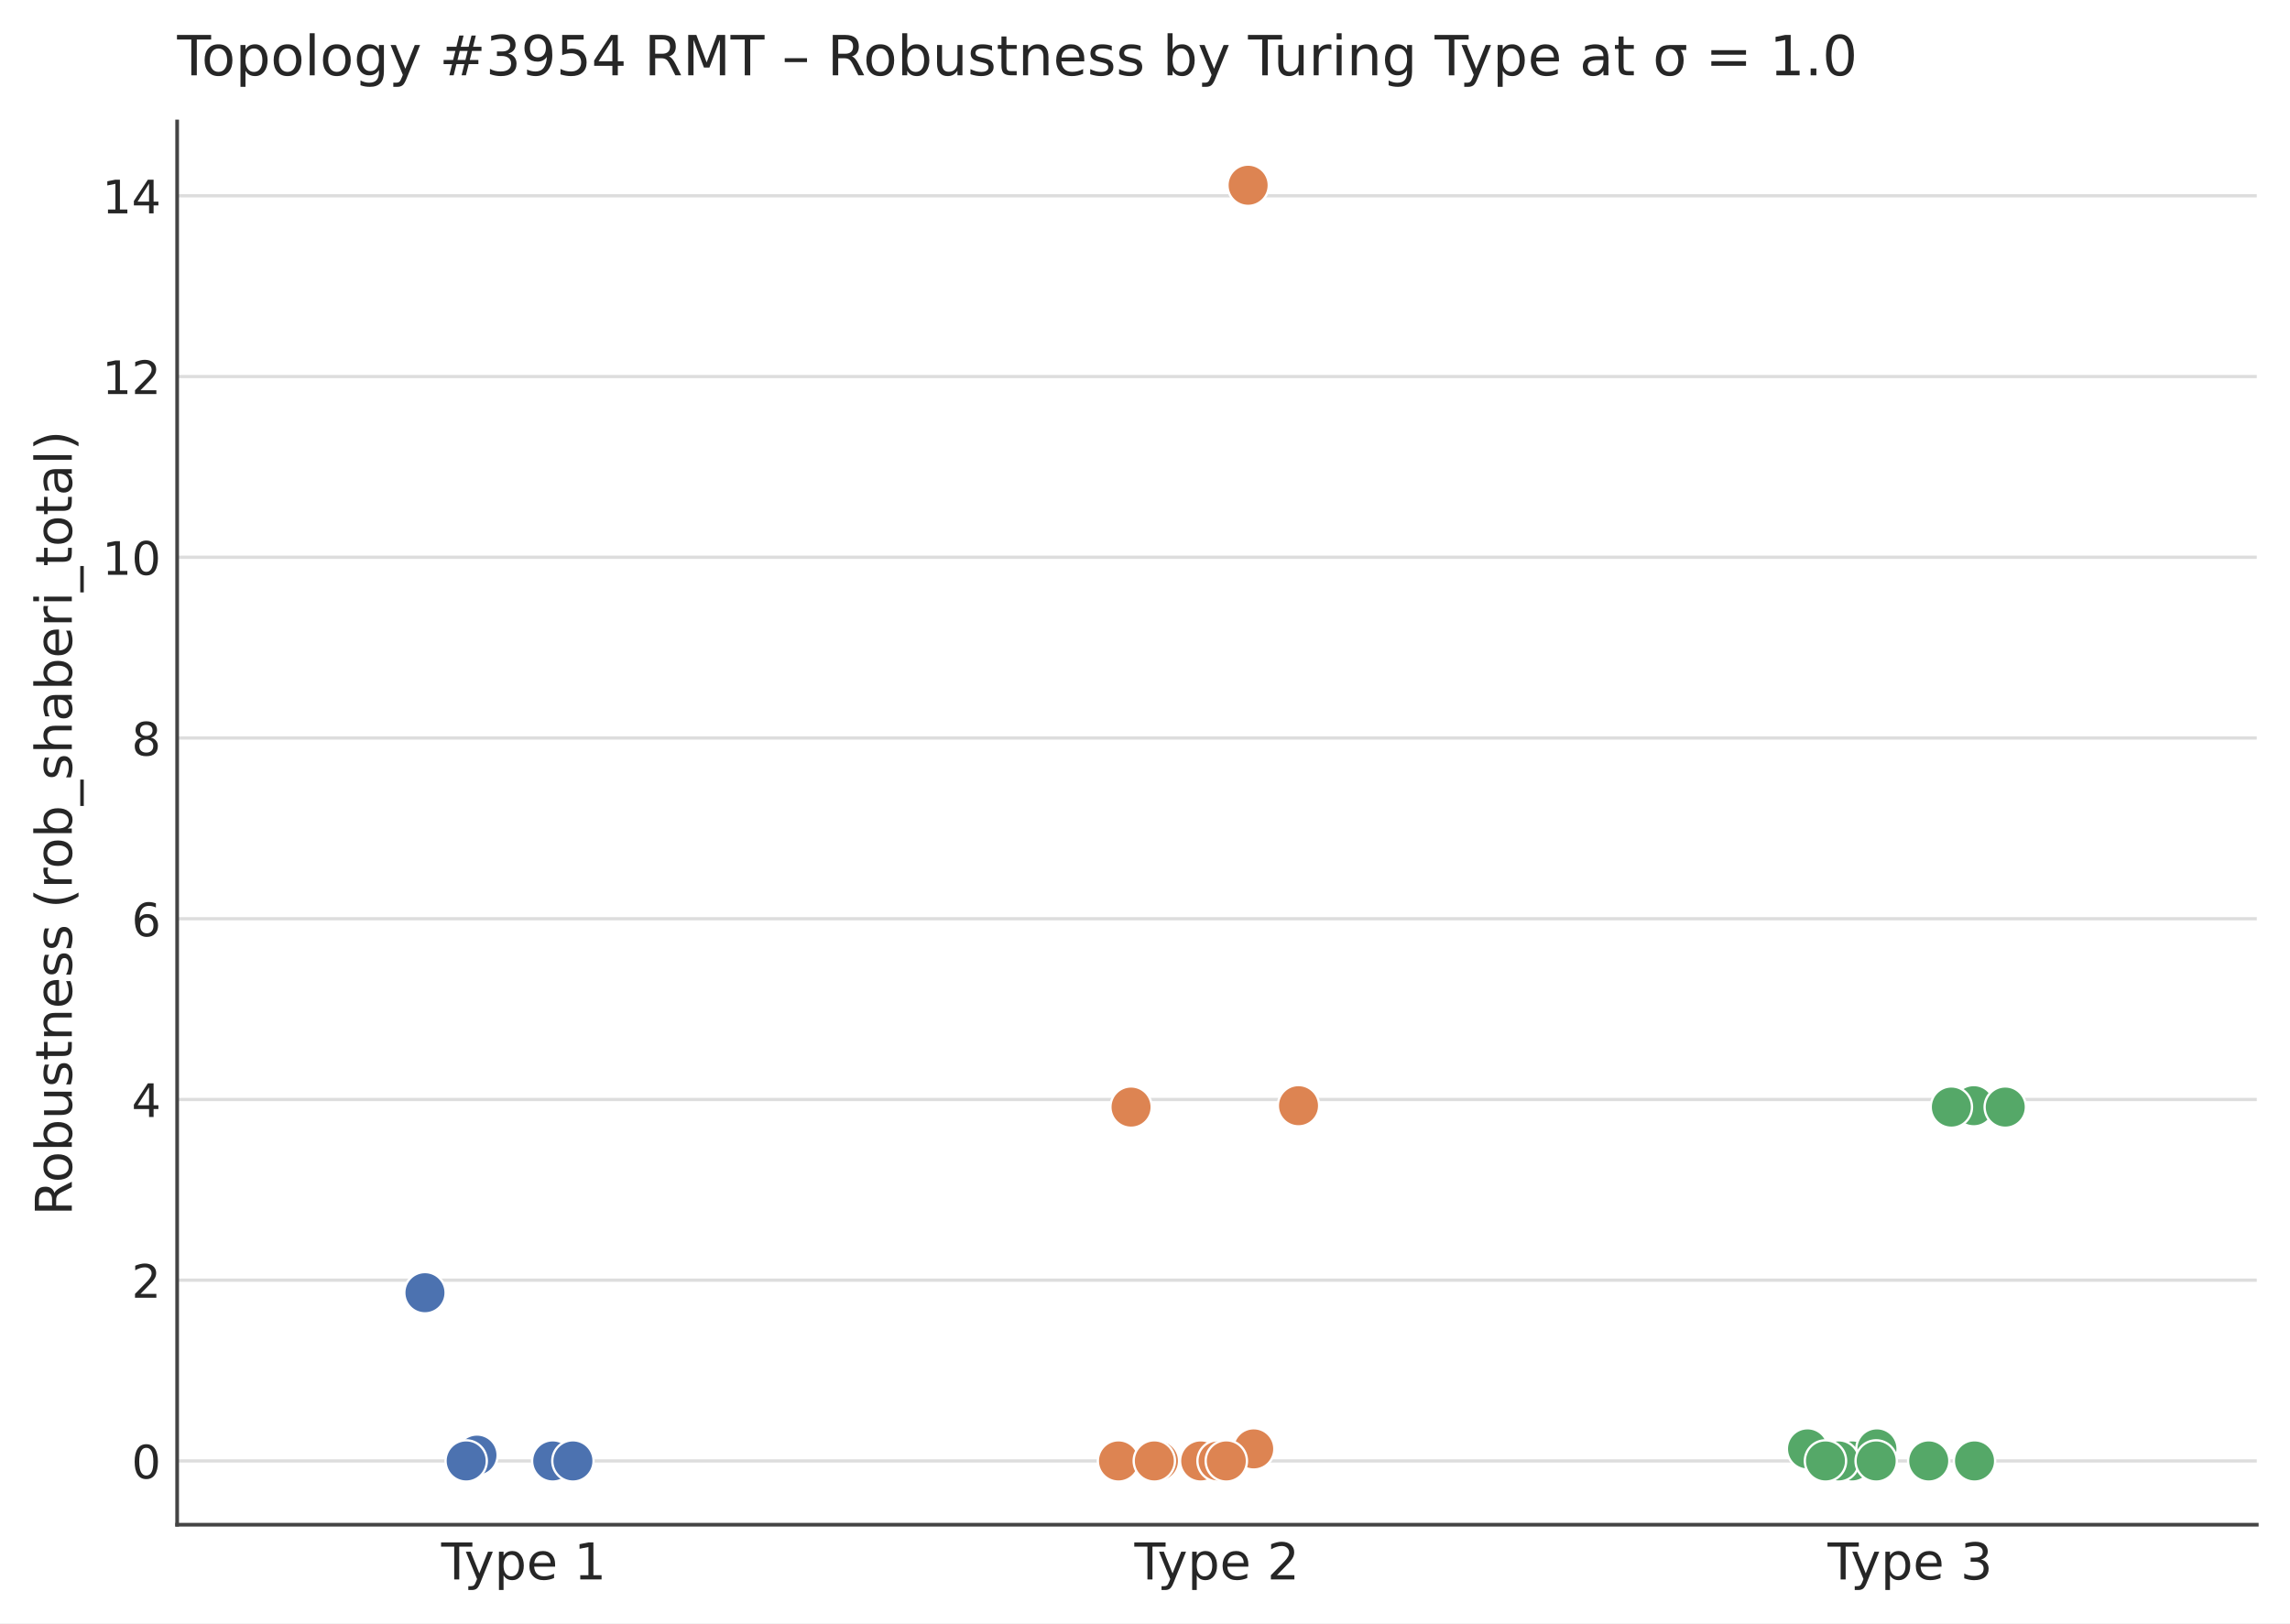
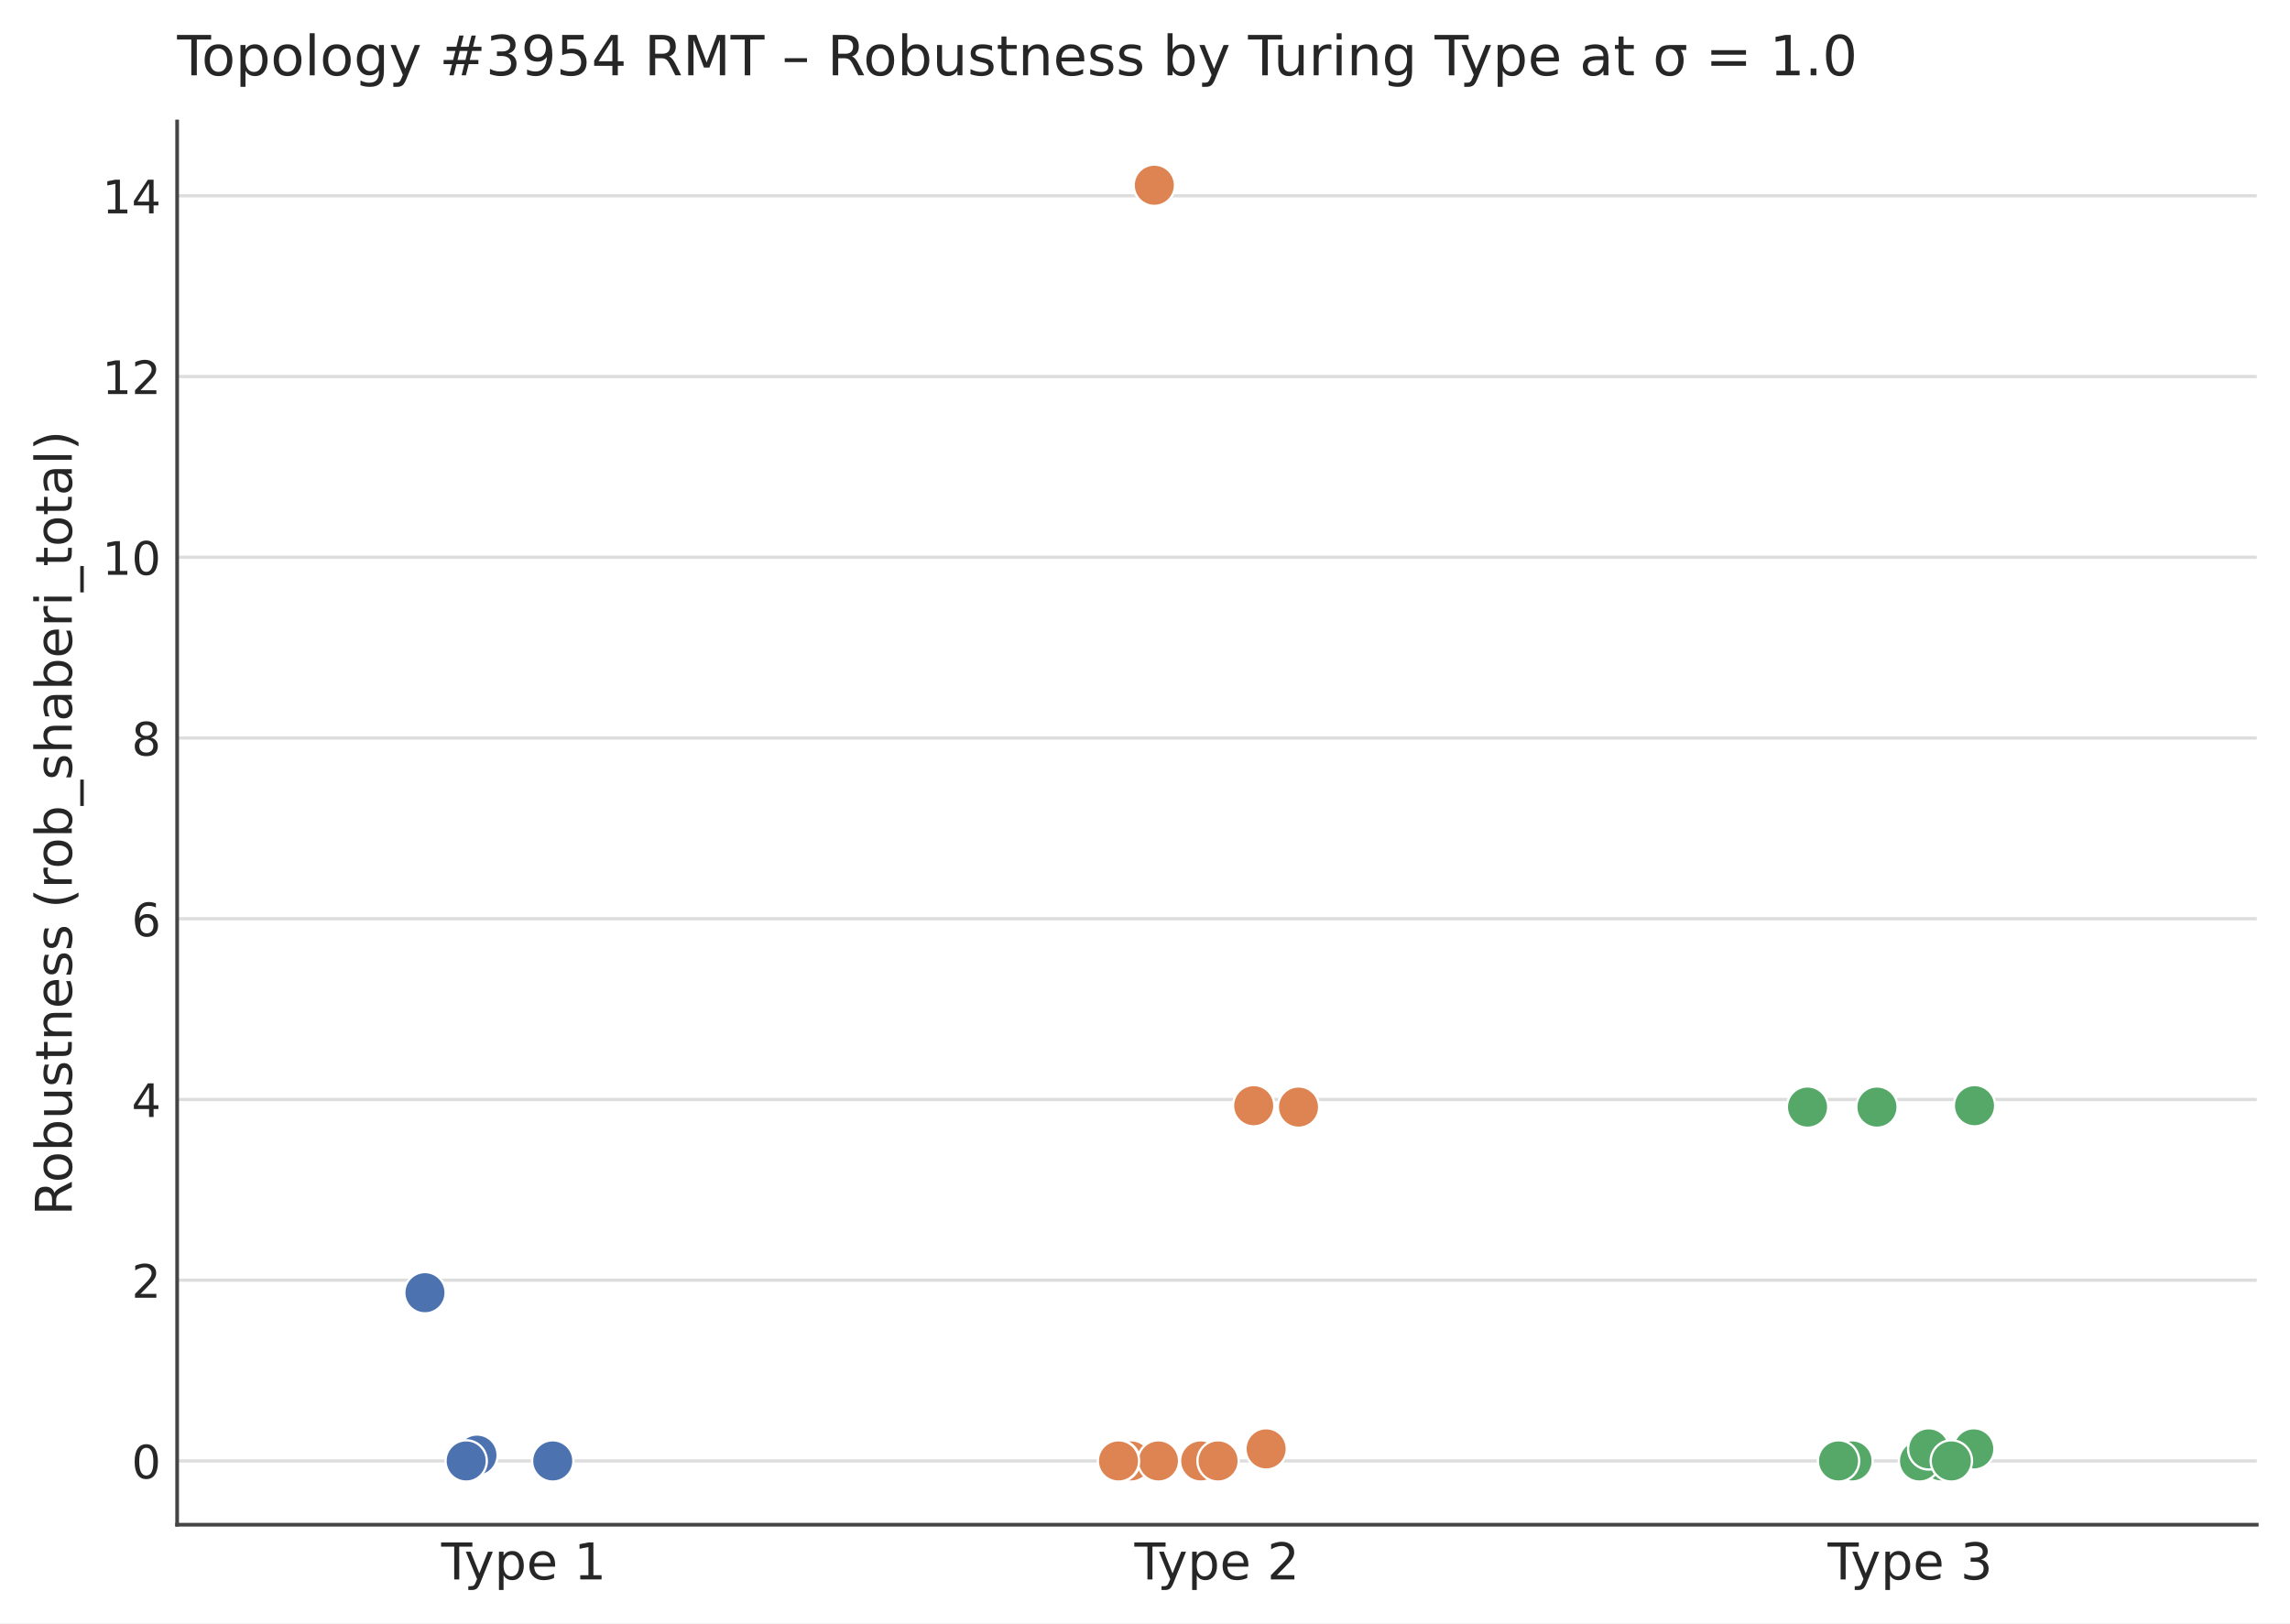
<svg xmlns="http://www.w3.org/2000/svg" xmlns:xlink="http://www.w3.org/1999/xlink" width="496.121pt" height="351.684pt" viewBox="0 0 496.121 351.684" version="1.1">
  <defs>
    <style type="text/css">*{stroke-linejoin: round; stroke-linecap: butt}</style>
  </defs>
  <g id="figure_1">
    <g id="patch_1">
      <path d="M 0 351.684  L 496.121 351.684  L 496.121 0  L 0 0  z " style="fill: #ffffff" />
    </g>
    <g id="axes_1">
      <g id="patch_2">
        <path d="M 38.377 330.338  L 488.921 330.338  L 488.921 26.318  L 38.377 26.318  z " style="fill: #ffffff" />
      </g>
      <g id="matplotlib.axis_1">
        <g id="xtick_1">
          <g id="line2d_1" />
          <g id="text_1">
            <g style="fill: #262626" transform="translate(95.58906 342.1964) scale(0.11 -0.11)">
              <defs>
                <path id="DejaVuSans-54" d="M -19 4666  L 3928 4666  L 3928 4134  L 2272 4134  L 2272 0  L 1638 0  L 1638 4134  L -19 4134  L -19 4666  z " transform="scale(0.015625)" />
                <path id="DejaVuSans-79" d="M 2059 -325  Q 1816 -950 1584 -1140  Q 1353 -1331 966 -1331  L 506 -1331  L 506 -850  L 844 -850  Q 1081 -850 1212 -737  Q 1344 -625 1503 -206  L 1606 56  L 191 3500  L 800 3500  L 1894 763  L 2988 3500  L 3597 3500  L 2059 -325  z " transform="scale(0.015625)" />
                <path id="DejaVuSans-70" d="M 1159 525  L 1159 -1331  L 581 -1331  L 581 3500  L 1159 3500  L 1159 2969  Q 1341 3281 1617 3432  Q 1894 3584 2278 3584  Q 2916 3584 3314 3078  Q 3713 2572 3713 1747  Q 3713 922 3314 415  Q 2916 -91 2278 -91  Q 1894 -91 1617 61  Q 1341 213 1159 525  z M 3116 1747  Q 3116 2381 2855 2742  Q 2594 3103 2138 3103  Q 1681 3103 1420 2742  Q 1159 2381 1159 1747  Q 1159 1113 1420 752  Q 1681 391 2138 391  Q 2594 391 2855 752  Q 3116 1113 3116 1747  z " transform="scale(0.015625)" />
                <path id="DejaVuSans-65" d="M 3597 1894  L 3597 1613  L 953 1613  Q 991 1019 1311 708  Q 1631 397 2203 397  Q 2534 397 2845 478  Q 3156 559 3463 722  L 3463 178  Q 3153 47 2828 -22  Q 2503 -91 2169 -91  Q 1331 -91 842 396  Q 353 884 353 1716  Q 353 2575 817 3079  Q 1281 3584 2069 3584  Q 2775 3584 3186 3129  Q 3597 2675 3597 1894  z M 3022 2063  Q 3016 2534 2758 2815  Q 2500 3097 2075 3097  Q 1594 3097 1305 2825  Q 1016 2553 972 2059  L 3022 2063  z " transform="scale(0.015625)" />
                <path id="DejaVuSans-20" transform="scale(0.015625)" />
                <path id="DejaVuSans-31" d="M 794 531  L 1825 531  L 1825 4091  L 703 3866  L 703 4441  L 1819 4666  L 2450 4666  L 2450 531  L 3481 531  L 3481 0  L 794 0  L 794 531  z " transform="scale(0.015625)" />
              </defs>
              <use xlink:href="#DejaVuSans-54" />
              <use xlink:href="#DejaVuSans-79" x="45.459" />
              <use xlink:href="#DejaVuSans-70" x="104.639" />
              <use xlink:href="#DejaVuSans-65" x="168.115" />
              <use xlink:href="#DejaVuSans-20" x="229.639" />
              <use xlink:href="#DejaVuSans-31" x="261.426" />
            </g>
          </g>
        </g>
        <g id="xtick_2">
          <g id="line2d_2" />
          <g id="text_2">
            <g style="fill: #262626" transform="translate(245.7703 342.1964) scale(0.11 -0.11)">
              <defs>
                <path id="DejaVuSans-32" d="M 1228 531  L 3431 531  L 3431 0  L 469 0  L 469 531  Q 828 903 1448 1529  Q 2069 2156 2228 2338  Q 2531 2678 2651 2914  Q 2772 3150 2772 3378  Q 2772 3750 2511 3984  Q 2250 4219 1831 4219  Q 1534 4219 1204 4116  Q 875 4013 500 3803  L 500 4441  Q 881 4594 1212 4672  Q 1544 4750 1819 4750  Q 2544 4750 2975 4387  Q 3406 4025 3406 3419  Q 3406 3131 3298 2873  Q 3191 2616 2906 2266  Q 2828 2175 2409 1742  Q 1991 1309 1228 531  z " transform="scale(0.015625)" />
              </defs>
              <use xlink:href="#DejaVuSans-54" />
              <use xlink:href="#DejaVuSans-79" x="45.459" />
              <use xlink:href="#DejaVuSans-70" x="104.639" />
              <use xlink:href="#DejaVuSans-65" x="168.115" />
              <use xlink:href="#DejaVuSans-20" x="229.639" />
              <use xlink:href="#DejaVuSans-32" x="261.426" />
            </g>
          </g>
        </g>
        <g id="xtick_3">
          <g id="line2d_3" />
          <g id="text_3">
            <g style="fill: #262626" transform="translate(395.9516 342.1964) scale(0.11 -0.11)">
              <defs>
                <path id="DejaVuSans-33" d="M 2597 2516  Q 3050 2419 3304 2112  Q 3559 1806 3559 1356  Q 3559 666 3084 287  Q 2609 -91 1734 -91  Q 1441 -91 1130 -33  Q 819 25 488 141  L 488 750  Q 750 597 1062 519  Q 1375 441 1716 441  Q 2309 441 2620 675  Q 2931 909 2931 1356  Q 2931 1769 2642 2001  Q 2353 2234 1838 2234  L 1294 2234  L 1294 2753  L 1863 2753  Q 2328 2753 2575 2939  Q 2822 3125 2822 3475  Q 2822 3834 2567 4026  Q 2313 4219 1838 4219  Q 1578 4219 1281 4162  Q 984 4106 628 3988  L 628 4550  Q 988 4650 1302 4700  Q 1616 4750 1894 4750  Q 2613 4750 3031 4423  Q 3450 4097 3450 3541  Q 3450 3153 3228 2886  Q 3006 2619 2597 2516  z " transform="scale(0.015625)" />
              </defs>
              <use xlink:href="#DejaVuSans-54" />
              <use xlink:href="#DejaVuSans-79" x="45.459" />
              <use xlink:href="#DejaVuSans-70" x="104.639" />
              <use xlink:href="#DejaVuSans-65" x="168.115" />
              <use xlink:href="#DejaVuSans-20" x="229.639" />
              <use xlink:href="#DejaVuSans-33" x="261.426" />
            </g>
          </g>
        </g>
      </g>
      <g id="matplotlib.axis_2">
        <g id="ytick_1">
          <g id="line2d_4">
-             <path d="M 38.377 316.519  L 488.921 316.519  " clip-path="url(#pb80b15ec96)" style="fill: none; stroke: #dddddd; stroke-width: 0.7; stroke-linecap: round" />
+             <path d="M 38.377 316.519  L 488.921 316.519  " clip-path="url(#p44c5bfafac)" style="fill: none; stroke: #dddddd; stroke-width: 0.7; stroke-linecap: round" />
          </g>
          <g id="line2d_5" />
          <g id="text_4">
            <g style="fill: #262626" transform="translate(28.51438 320.3183) scale(0.1 -0.1)">
              <defs>
                <path id="DejaVuSans-30" d="M 2034 4250  Q 1547 4250 1301 3770  Q 1056 3291 1056 2328  Q 1056 1369 1301 889  Q 1547 409 2034 409  Q 2525 409 2770 889  Q 3016 1369 3016 2328  Q 3016 3291 2770 3770  Q 2525 4250 2034 4250  z M 2034 4750  Q 2819 4750 3233 4129  Q 3647 3509 3647 2328  Q 3647 1150 3233 529  Q 2819 -91 2034 -91  Q 1250 -91 836 529  Q 422 1150 422 2328  Q 422 3509 836 4129  Q 1250 4750 2034 4750  z " transform="scale(0.015625)" />
              </defs>
              <use xlink:href="#DejaVuSans-30" />
            </g>
          </g>
        </g>
        <g id="ytick_2">
          <g id="line2d_6">
-             <path d="M 38.377 277.362  L 488.921 277.362  " clip-path="url(#pb80b15ec96)" style="fill: none; stroke: #dddddd; stroke-width: 0.7; stroke-linecap: round" />
+             <path d="M 38.377 277.362  L 488.921 277.362  " clip-path="url(#p44c5bfafac)" style="fill: none; stroke: #dddddd; stroke-width: 0.7; stroke-linecap: round" />
          </g>
          <g id="line2d_7" />
          <g id="text_5">
            <g style="fill: #262626" transform="translate(28.51438 281.1613) scale(0.1 -0.1)">
              <use xlink:href="#DejaVuSans-32" />
            </g>
          </g>
        </g>
        <g id="ytick_3">
          <g id="line2d_8">
-             <path d="M 38.377 238.205  L 488.921 238.205  " clip-path="url(#pb80b15ec96)" style="fill: none; stroke: #dddddd; stroke-width: 0.7; stroke-linecap: round" />
+             <path d="M 38.377 238.205  L 488.921 238.205  " clip-path="url(#p44c5bfafac)" style="fill: none; stroke: #dddddd; stroke-width: 0.7; stroke-linecap: round" />
          </g>
          <g id="line2d_9" />
          <g id="text_6">
            <g style="fill: #262626" transform="translate(28.51438 242.0044) scale(0.1 -0.1)">
              <defs>
                <path id="DejaVuSans-34" d="M 2419 4116  L 825 1625  L 2419 1625  L 2419 4116  z M 2253 4666  L 3047 4666  L 3047 1625  L 3713 1625  L 3713 1100  L 3047 1100  L 3047 0  L 2419 0  L 2419 1100  L 313 1100  L 313 1709  L 2253 4666  z " transform="scale(0.015625)" />
              </defs>
              <use xlink:href="#DejaVuSans-34" />
            </g>
          </g>
        </g>
        <g id="ytick_4">
          <g id="line2d_10">
-             <path d="M 38.377 199.048  L 488.921 199.048  " clip-path="url(#pb80b15ec96)" style="fill: none; stroke: #dddddd; stroke-width: 0.7; stroke-linecap: round" />
+             <path d="M 38.377 199.048  L 488.921 199.048  " clip-path="url(#p44c5bfafac)" style="fill: none; stroke: #dddddd; stroke-width: 0.7; stroke-linecap: round" />
          </g>
          <g id="line2d_11" />
          <g id="text_7">
            <g style="fill: #262626" transform="translate(28.51438 202.8475) scale(0.1 -0.1)">
              <defs>
                <path id="DejaVuSans-36" d="M 2113 2584  Q 1688 2584 1439 2293  Q 1191 2003 1191 1497  Q 1191 994 1439 701  Q 1688 409 2113 409  Q 2538 409 2786 701  Q 3034 994 3034 1497  Q 3034 2003 2786 2293  Q 2538 2584 2113 2584  z M 3366 4563  L 3366 3988  Q 3128 4100 2886 4159  Q 2644 4219 2406 4219  Q 1781 4219 1451 3797  Q 1122 3375 1075 2522  Q 1259 2794 1537 2939  Q 1816 3084 2150 3084  Q 2853 3084 3261 2657  Q 3669 2231 3669 1497  Q 3669 778 3244 343  Q 2819 -91 2113 -91  Q 1303 -91 875 529  Q 447 1150 447 2328  Q 447 3434 972 4092  Q 1497 4750 2381 4750  Q 2619 4750 2861 4703  Q 3103 4656 3366 4563  z " transform="scale(0.015625)" />
              </defs>
              <use xlink:href="#DejaVuSans-36" />
            </g>
          </g>
        </g>
        <g id="ytick_5">
          <g id="line2d_12">
-             <path d="M 38.377 159.891  L 488.921 159.891  " clip-path="url(#pb80b15ec96)" style="fill: none; stroke: #dddddd; stroke-width: 0.7; stroke-linecap: round" />
+             <path d="M 38.377 159.891  L 488.921 159.891  " clip-path="url(#p44c5bfafac)" style="fill: none; stroke: #dddddd; stroke-width: 0.7; stroke-linecap: round" />
          </g>
          <g id="line2d_13" />
          <g id="text_8">
            <g style="fill: #262626" transform="translate(28.51438 163.6906) scale(0.1 -0.1)">
              <defs>
                <path id="DejaVuSans-38" d="M 2034 2216  Q 1584 2216 1326 1975  Q 1069 1734 1069 1313  Q 1069 891 1326 650  Q 1584 409 2034 409  Q 2484 409 2743 651  Q 3003 894 3003 1313  Q 3003 1734 2745 1975  Q 2488 2216 2034 2216  z M 1403 2484  Q 997 2584 770 2862  Q 544 3141 544 3541  Q 544 4100 942 4425  Q 1341 4750 2034 4750  Q 2731 4750 3128 4425  Q 3525 4100 3525 3541  Q 3525 3141 3298 2862  Q 3072 2584 2669 2484  Q 3125 2378 3379 2068  Q 3634 1759 3634 1313  Q 3634 634 3220 271  Q 2806 -91 2034 -91  Q 1263 -91 848 271  Q 434 634 434 1313  Q 434 1759 690 2068  Q 947 2378 1403 2484  z M 1172 3481  Q 1172 3119 1398 2916  Q 1625 2713 2034 2713  Q 2441 2713 2670 2916  Q 2900 3119 2900 3481  Q 2900 3844 2670 4047  Q 2441 4250 2034 4250  Q 1625 4250 1398 4047  Q 1172 3844 1172 3481  z " transform="scale(0.015625)" />
              </defs>
              <use xlink:href="#DejaVuSans-38" />
            </g>
          </g>
        </g>
        <g id="ytick_6">
          <g id="line2d_14">
-             <path d="M 38.377 120.734  L 488.921 120.734  " clip-path="url(#pb80b15ec96)" style="fill: none; stroke: #dddddd; stroke-width: 0.7; stroke-linecap: round" />
+             <path d="M 38.377 120.734  L 488.921 120.734  " clip-path="url(#p44c5bfafac)" style="fill: none; stroke: #dddddd; stroke-width: 0.7; stroke-linecap: round" />
          </g>
          <g id="line2d_15" />
          <g id="text_9">
            <g style="fill: #262626" transform="translate(22.15188 124.5337) scale(0.1 -0.1)">
              <use xlink:href="#DejaVuSans-31" />
              <use xlink:href="#DejaVuSans-30" x="63.623" />
            </g>
          </g>
        </g>
        <g id="ytick_7">
          <g id="line2d_16">
-             <path d="M 38.377 81.578  L 488.921 81.578  " clip-path="url(#pb80b15ec96)" style="fill: none; stroke: #dddddd; stroke-width: 0.7; stroke-linecap: round" />
+             <path d="M 38.377 81.578  L 488.921 81.578  " clip-path="url(#p44c5bfafac)" style="fill: none; stroke: #dddddd; stroke-width: 0.7; stroke-linecap: round" />
          </g>
          <g id="line2d_17" />
          <g id="text_10">
            <g style="fill: #262626" transform="translate(22.15188 85.37675) scale(0.1 -0.1)">
              <use xlink:href="#DejaVuSans-31" />
              <use xlink:href="#DejaVuSans-32" x="63.623" />
            </g>
          </g>
        </g>
        <g id="ytick_8">
          <g id="line2d_18">
-             <path d="M 38.377 42.421  L 488.921 42.421  " clip-path="url(#pb80b15ec96)" style="fill: none; stroke: #dddddd; stroke-width: 0.7; stroke-linecap: round" />
+             <path d="M 38.377 42.421  L 488.921 42.421  " clip-path="url(#p44c5bfafac)" style="fill: none; stroke: #dddddd; stroke-width: 0.7; stroke-linecap: round" />
          </g>
          <g id="line2d_19" />
          <g id="text_11">
            <g style="fill: #262626" transform="translate(22.15188 46.21983) scale(0.1 -0.1)">
              <use xlink:href="#DejaVuSans-31" />
              <use xlink:href="#DejaVuSans-34" x="63.623" />
            </g>
          </g>
        </g>
        <g id="text_12">
          <g style="fill: #262626" transform="translate(15.55828 263.3624) rotate(-90) scale(0.11 -0.11)">
            <defs>
              <path id="DejaVuSans-52" d="M 2841 2188  Q 3044 2119 3236 1894  Q 3428 1669 3622 1275  L 4263 0  L 3584 0  L 2988 1197  Q 2756 1666 2539 1819  Q 2322 1972 1947 1972  L 1259 1972  L 1259 0  L 628 0  L 628 4666  L 2053 4666  Q 2853 4666 3247 4331  Q 3641 3997 3641 3322  Q 3641 2881 3436 2590  Q 3231 2300 2841 2188  z M 1259 4147  L 1259 2491  L 2053 2491  Q 2509 2491 2742 2702  Q 2975 2913 2975 3322  Q 2975 3731 2742 3939  Q 2509 4147 2053 4147  L 1259 4147  z " transform="scale(0.015625)" />
              <path id="DejaVuSans-6f" d="M 1959 3097  Q 1497 3097 1228 2736  Q 959 2375 959 1747  Q 959 1119 1226 758  Q 1494 397 1959 397  Q 2419 397 2687 759  Q 2956 1122 2956 1747  Q 2956 2369 2687 2733  Q 2419 3097 1959 3097  z M 1959 3584  Q 2709 3584 3137 3096  Q 3566 2609 3566 1747  Q 3566 888 3137 398  Q 2709 -91 1959 -91  Q 1206 -91 779 398  Q 353 888 353 1747  Q 353 2609 779 3096  Q 1206 3584 1959 3584  z " transform="scale(0.015625)" />
              <path id="DejaVuSans-62" d="M 3116 1747  Q 3116 2381 2855 2742  Q 2594 3103 2138 3103  Q 1681 3103 1420 2742  Q 1159 2381 1159 1747  Q 1159 1113 1420 752  Q 1681 391 2138 391  Q 2594 391 2855 752  Q 3116 1113 3116 1747  z M 1159 2969  Q 1341 3281 1617 3432  Q 1894 3584 2278 3584  Q 2916 3584 3314 3078  Q 3713 2572 3713 1747  Q 3713 922 3314 415  Q 2916 -91 2278 -91  Q 1894 -91 1617 61  Q 1341 213 1159 525  L 1159 0  L 581 0  L 581 4863  L 1159 4863  L 1159 2969  z " transform="scale(0.015625)" />
              <path id="DejaVuSans-75" d="M 544 1381  L 544 3500  L 1119 3500  L 1119 1403  Q 1119 906 1312 657  Q 1506 409 1894 409  Q 2359 409 2629 706  Q 2900 1003 2900 1516  L 2900 3500  L 3475 3500  L 3475 0  L 2900 0  L 2900 538  Q 2691 219 2414 64  Q 2138 -91 1772 -91  Q 1169 -91 856 284  Q 544 659 544 1381  z M 1991 3584  L 1991 3584  z " transform="scale(0.015625)" />
              <path id="DejaVuSans-73" d="M 2834 3397  L 2834 2853  Q 2591 2978 2328 3040  Q 2066 3103 1784 3103  Q 1356 3103 1142 2972  Q 928 2841 928 2578  Q 928 2378 1081 2264  Q 1234 2150 1697 2047  L 1894 2003  Q 2506 1872 2764 1633  Q 3022 1394 3022 966  Q 3022 478 2636 193  Q 2250 -91 1575 -91  Q 1294 -91 989 -36  Q 684 19 347 128  L 347 722  Q 666 556 975 473  Q 1284 391 1588 391  Q 1994 391 2212 530  Q 2431 669 2431 922  Q 2431 1156 2273 1281  Q 2116 1406 1581 1522  L 1381 1569  Q 847 1681 609 1914  Q 372 2147 372 2553  Q 372 3047 722 3315  Q 1072 3584 1716 3584  Q 2034 3584 2315 3537  Q 2597 3491 2834 3397  z " transform="scale(0.015625)" />
              <path id="DejaVuSans-74" d="M 1172 4494  L 1172 3500  L 2356 3500  L 2356 3053  L 1172 3053  L 1172 1153  Q 1172 725 1289 603  Q 1406 481 1766 481  L 2356 481  L 2356 0  L 1766 0  Q 1100 0 847 248  Q 594 497 594 1153  L 594 3053  L 172 3053  L 172 3500  L 594 3500  L 594 4494  L 1172 4494  z " transform="scale(0.015625)" />
              <path id="DejaVuSans-6e" d="M 3513 2113  L 3513 0  L 2938 0  L 2938 2094  Q 2938 2591 2744 2837  Q 2550 3084 2163 3084  Q 1697 3084 1428 2787  Q 1159 2491 1159 1978  L 1159 0  L 581 0  L 581 3500  L 1159 3500  L 1159 2956  Q 1366 3272 1645 3428  Q 1925 3584 2291 3584  Q 2894 3584 3203 3211  Q 3513 2838 3513 2113  z " transform="scale(0.015625)" />
              <path id="DejaVuSans-28" d="M 1984 4856  Q 1566 4138 1362 3434  Q 1159 2731 1159 2009  Q 1159 1288 1364 580  Q 1569 -128 1984 -844  L 1484 -844  Q 1016 -109 783 600  Q 550 1309 550 2009  Q 550 2706 781 3412  Q 1013 4119 1484 4856  L 1984 4856  z " transform="scale(0.015625)" />
              <path id="DejaVuSans-72" d="M 2631 2963  Q 2534 3019 2420 3045  Q 2306 3072 2169 3072  Q 1681 3072 1420 2755  Q 1159 2438 1159 1844  L 1159 0  L 581 0  L 581 3500  L 1159 3500  L 1159 2956  Q 1341 3275 1631 3429  Q 1922 3584 2338 3584  Q 2397 3584 2469 3576  Q 2541 3569 2628 3553  L 2631 2963  z " transform="scale(0.015625)" />
              <path id="DejaVuSans-5f" d="M 3263 -1063  L 3263 -1509  L -63 -1509  L -63 -1063  L 3263 -1063  z " transform="scale(0.015625)" />
              <path id="DejaVuSans-68" d="M 3513 2113  L 3513 0  L 2938 0  L 2938 2094  Q 2938 2591 2744 2837  Q 2550 3084 2163 3084  Q 1697 3084 1428 2787  Q 1159 2491 1159 1978  L 1159 0  L 581 0  L 581 4863  L 1159 4863  L 1159 2956  Q 1366 3272 1645 3428  Q 1925 3584 2291 3584  Q 2894 3584 3203 3211  Q 3513 2838 3513 2113  z " transform="scale(0.015625)" />
              <path id="DejaVuSans-61" d="M 2194 1759  Q 1497 1759 1228 1600  Q 959 1441 959 1056  Q 959 750 1161 570  Q 1363 391 1709 391  Q 2188 391 2477 730  Q 2766 1069 2766 1631  L 2766 1759  L 2194 1759  z M 3341 1997  L 3341 0  L 2766 0  L 2766 531  Q 2569 213 2275 61  Q 1981 -91 1556 -91  Q 1019 -91 701 211  Q 384 513 384 1019  Q 384 1609 779 1909  Q 1175 2209 1959 2209  L 2766 2209  L 2766 2266  Q 2766 2663 2505 2880  Q 2244 3097 1772 3097  Q 1472 3097 1187 3025  Q 903 2953 641 2809  L 641 3341  Q 956 3463 1253 3523  Q 1550 3584 1831 3584  Q 2591 3584 2966 3190  Q 3341 2797 3341 1997  z " transform="scale(0.015625)" />
              <path id="DejaVuSans-69" d="M 603 3500  L 1178 3500  L 1178 0  L 603 0  L 603 3500  z M 603 4863  L 1178 4863  L 1178 4134  L 603 4134  L 603 4863  z " transform="scale(0.015625)" />
              <path id="DejaVuSans-6c" d="M 603 4863  L 1178 4863  L 1178 0  L 603 0  L 603 4863  z " transform="scale(0.015625)" />
              <path id="DejaVuSans-29" d="M 513 4856  L 1013 4856  Q 1481 4119 1714 3412  Q 1947 2706 1947 2009  Q 1947 1309 1714 600  Q 1481 -109 1013 -844  L 513 -844  Q 928 -128 1133 580  Q 1338 1288 1338 2009  Q 1338 2731 1133 3434  Q 928 4138 513 4856  z " transform="scale(0.015625)" />
            </defs>
            <use xlink:href="#DejaVuSans-52" />
            <use xlink:href="#DejaVuSans-6f" x="64.982" />
            <use xlink:href="#DejaVuSans-62" x="126.164" />
            <use xlink:href="#DejaVuSans-75" x="189.641" />
            <use xlink:href="#DejaVuSans-73" x="253.02" />
            <use xlink:href="#DejaVuSans-74" x="305.119" />
            <use xlink:href="#DejaVuSans-6e" x="344.328" />
            <use xlink:href="#DejaVuSans-65" x="407.707" />
            <use xlink:href="#DejaVuSans-73" x="469.23" />
            <use xlink:href="#DejaVuSans-73" x="521.33" />
            <use xlink:href="#DejaVuSans-20" x="573.43" />
            <use xlink:href="#DejaVuSans-28" x="605.217" />
            <use xlink:href="#DejaVuSans-72" x="644.23" />
            <use xlink:href="#DejaVuSans-6f" x="683.094" />
            <use xlink:href="#DejaVuSans-62" x="744.275" />
            <use xlink:href="#DejaVuSans-5f" x="807.752" />
            <use xlink:href="#DejaVuSans-73" x="857.752" />
            <use xlink:href="#DejaVuSans-68" x="909.852" />
            <use xlink:href="#DejaVuSans-61" x="973.23" />
            <use xlink:href="#DejaVuSans-62" x="1034.51" />
            <use xlink:href="#DejaVuSans-65" x="1097.986" />
            <use xlink:href="#DejaVuSans-72" x="1159.51" />
            <use xlink:href="#DejaVuSans-69" x="1200.623" />
            <use xlink:href="#DejaVuSans-5f" x="1228.406" />
            <use xlink:href="#DejaVuSans-74" x="1278.406" />
            <use xlink:href="#DejaVuSans-6f" x="1317.615" />
            <use xlink:href="#DejaVuSans-74" x="1378.797" />
            <use xlink:href="#DejaVuSans-61" x="1418.006" />
            <use xlink:href="#DejaVuSans-6c" x="1479.285" />
            <use xlink:href="#DejaVuSans-29" x="1507.068" />
          </g>
        </g>
      </g>
      <g id="PathCollection_1">
        <defs>
-           <path id="m791aa03ba6" d="M 0 4.472  C 1.186 4.472 2.324 4.001 3.162 3.162  C 4.001 2.324 4.472 1.186 4.472 0  C 4.472 -1.186 4.001 -2.324 3.162 -3.162  C 2.324 -4.001 1.186 -4.472 0 -4.472  C -1.186 -4.472 -2.324 -4.001 -3.162 -3.162  C -4.001 -2.324 -4.472 -1.186 -4.472 0  C -4.472 1.186 -4.001 2.324 -3.162 3.162  C -2.324 4.001 -1.186 4.472 0 4.472  z " style="stroke: #ffffff; stroke-width: 0.5" />
+           <path id="m392cc87600" d="M 0 4.472  C 1.186 4.472 2.324 4.001 3.162 3.162  C 4.001 2.324 4.472 1.186 4.472 0  C 4.472 -1.186 4.001 -2.324 3.162 -3.162  C 2.324 -4.001 1.186 -4.472 0 -4.472  C -1.186 -4.472 -2.324 -4.001 -3.162 -3.162  C -4.001 -2.324 -4.472 -1.186 -4.472 0  C -4.472 1.186 -4.001 2.324 -3.162 3.162  C -2.324 4.001 -1.186 4.472 0 4.472  z " style="stroke: #ffffff; stroke-width: 0.5" />
        </defs>
-         <g clip-path="url(#pb80b15ec96)">
-           <use xlink:href="#m791aa03ba6" x="119.749" y="316.519" style="fill: #4c72b0; stroke: #ffffff; stroke-width: 0.5" />
-           <use xlink:href="#m791aa03ba6" x="92.067" y="280.074" style="fill: #4c72b0; stroke: #ffffff; stroke-width: 0.5" />
-           <use xlink:href="#m791aa03ba6" x="103.332" y="315.268" style="fill: #4c72b0; stroke: #ffffff; stroke-width: 0.5" />
-           <use xlink:href="#m791aa03ba6" x="100.997" y="316.519" style="fill: #4c72b0; stroke: #ffffff; stroke-width: 0.5" />
-           <use xlink:href="#m791aa03ba6" x="124.122" y="316.519" style="fill: #4c72b0; stroke: #ffffff; stroke-width: 0.5" />
+         <g clip-path="url(#p44c5bfafac)">
+           <use xlink:href="#m392cc87600" x="119.749" y="316.519" style="fill: #4c72b0; stroke: #ffffff; stroke-width: 0.5" />
+           <use xlink:href="#m392cc87600" x="92.067" y="280.074" style="fill: #4c72b0; stroke: #ffffff; stroke-width: 0.5" />
+           <use xlink:href="#m392cc87600" x="103.332" y="315.268" style="fill: #4c72b0; stroke: #ffffff; stroke-width: 0.5" />
+           <use xlink:href="#m392cc87600" x="100.997" y="316.519" style="fill: #4c72b0; stroke: #ffffff; stroke-width: 0.5" />
        </g>
      </g>
      <g id="PathCollection_2">
        <defs>
-           <path id="mf0bb23fd1e" d="M 0 4.472  C 1.186 4.472 2.324 4.001 3.162 3.162  C 4.001 2.324 4.472 1.186 4.472 0  C 4.472 -1.186 4.001 -2.324 3.162 -3.162  C 2.324 -4.001 1.186 -4.472 0 -4.472  C -1.186 -4.472 -2.324 -4.001 -3.162 -3.162  C -4.001 -2.324 -4.472 -1.186 -4.472 0  C -4.472 1.186 -4.001 2.324 -3.162 3.162  C -2.324 4.001 -1.186 4.472 0 4.472  z " style="stroke: #ffffff; stroke-width: 0.5" />
+           <path id="m3a6f992c4e" d="M 0 4.472  C 1.186 4.472 2.324 4.001 3.162 3.162  C 4.001 2.324 4.472 1.186 4.472 0  C 4.472 -1.186 4.001 -2.324 3.162 -3.162  C 2.324 -4.001 1.186 -4.472 0 -4.472  C -1.186 -4.472 -2.324 -4.001 -3.162 -3.162  C -4.001 -2.324 -4.472 -1.186 -4.472 0  C -4.472 1.186 -4.001 2.324 -3.162 3.162  C -2.324 4.001 -1.186 4.472 0 4.472  z " style="stroke: #ffffff; stroke-width: 0.5" />
        </defs>
-         <g clip-path="url(#pb80b15ec96)">
-           <use xlink:href="#mf0bb23fd1e" x="271.61" y="313.911" style="fill: #dd8452; stroke: #ffffff; stroke-width: 0.5" />
-           <use xlink:href="#mf0bb23fd1e" x="281.318" y="239.558" style="fill: #dd8452; stroke: #ffffff; stroke-width: 0.5" />
-           <use xlink:href="#mf0bb23fd1e" x="245.039" y="239.855" style="fill: #dd8452; stroke: #ffffff; stroke-width: 0.5" />
-           <use xlink:href="#mf0bb23fd1e" x="260.131" y="316.519" style="fill: #dd8452; stroke: #ffffff; stroke-width: 0.5" />
-           <use xlink:href="#mf0bb23fd1e" x="242.464" y="316.519" style="fill: #dd8452; stroke: #ffffff; stroke-width: 0.5" />
-           <use xlink:href="#mf0bb23fd1e" x="250.972" y="316.519" style="fill: #dd8452; stroke: #ffffff; stroke-width: 0.5" />
-           <use xlink:href="#mf0bb23fd1e" x="263.89" y="316.519" style="fill: #dd8452; stroke: #ffffff; stroke-width: 0.5" />
-           <use xlink:href="#mf0bb23fd1e" x="242.317" y="316.519" style="fill: #dd8452; stroke: #ffffff; stroke-width: 0.5" />
-           <use xlink:href="#mf0bb23fd1e" x="250.08" y="316.519" style="fill: #dd8452; stroke: #ffffff; stroke-width: 0.5" />
-           <use xlink:href="#mf0bb23fd1e" x="270.402" y="40.137" style="fill: #dd8452; stroke: #ffffff; stroke-width: 0.5" />
-           <use xlink:href="#mf0bb23fd1e" x="265.674" y="316.519" style="fill: #dd8452; stroke: #ffffff; stroke-width: 0.5" />
+         <g clip-path="url(#p44c5bfafac)">
+           <use xlink:href="#m3a6f992c4e" x="274.303" y="313.911" style="fill: #dd8452; stroke: #ffffff; stroke-width: 0.5" />
+           <use xlink:href="#m3a6f992c4e" x="271.61" y="239.558" style="fill: #dd8452; stroke: #ffffff; stroke-width: 0.5" />
+           <use xlink:href="#m3a6f992c4e" x="281.318" y="239.855" style="fill: #dd8452; stroke: #ffffff; stroke-width: 0.5" />
+           <use xlink:href="#m3a6f992c4e" x="245.039" y="316.519" style="fill: #dd8452; stroke: #ffffff; stroke-width: 0.5" />
+           <use xlink:href="#m3a6f992c4e" x="260.131" y="316.519" style="fill: #dd8452; stroke: #ffffff; stroke-width: 0.5" />
+           <use xlink:href="#m3a6f992c4e" x="242.464" y="316.519" style="fill: #dd8452; stroke: #ffffff; stroke-width: 0.5" />
+           <use xlink:href="#m3a6f992c4e" x="250.972" y="316.519" style="fill: #dd8452; stroke: #ffffff; stroke-width: 0.5" />
+           <use xlink:href="#m3a6f992c4e" x="263.89" y="316.519" style="fill: #dd8452; stroke: #ffffff; stroke-width: 0.5" />
+           <use xlink:href="#m3a6f992c4e" x="242.317" y="316.519" style="fill: #dd8452; stroke: #ffffff; stroke-width: 0.5" />
+           <use xlink:href="#m3a6f992c4e" x="250.08" y="40.137" style="fill: #dd8452; stroke: #ffffff; stroke-width: 0.5" />
        </g>
      </g>
      <g id="PathCollection_3">
        <defs>
-           <path id="m603acdf9f2" d="M 0 4.472  C 1.186 4.472 2.324 4.001 3.162 3.162  C 4.001 2.324 4.472 1.186 4.472 0  C 4.472 -1.186 4.001 -2.324 3.162 -3.162  C 2.324 -4.001 1.186 -4.472 0 -4.472  C -1.186 -4.472 -2.324 -4.001 -3.162 -3.162  C -4.001 -2.324 -4.472 -1.186 -4.472 0  C -4.472 1.186 -4.001 2.324 -3.162 3.162  C -2.324 4.001 -1.186 4.472 0 4.472  z " style="stroke: #ffffff; stroke-width: 0.5" />
+           <path id="m17327dfeb0" d="M 0 4.472  C 1.186 4.472 2.324 4.001 3.162 3.162  C 4.001 2.324 4.472 1.186 4.472 0  C 4.472 -1.186 4.001 -2.324 3.162 -3.162  C 2.324 -4.001 1.186 -4.472 0 -4.472  C -1.186 -4.472 -2.324 -4.001 -3.162 -3.162  C -4.001 -2.324 -4.472 -1.186 -4.472 0  C -4.472 1.186 -4.001 2.324 -3.162 3.162  C -2.324 4.001 -1.186 4.472 0 4.472  z " style="stroke: #ffffff; stroke-width: 0.5" />
        </defs>
-         <g clip-path="url(#pb80b15ec96)">
-           <use xlink:href="#m603acdf9f2" x="401.235" y="316.519" style="fill: #55a868; stroke: #ffffff; stroke-width: 0.5" />
-           <use xlink:href="#m603acdf9f2" x="417.852" y="316.519" style="fill: #55a868; stroke: #ffffff; stroke-width: 0.5" />
-           <use xlink:href="#m603acdf9f2" x="427.771" y="316.519" style="fill: #55a868; stroke: #ffffff; stroke-width: 0.5" />
-           <use xlink:href="#m603acdf9f2" x="391.596" y="313.911" style="fill: #55a868; stroke: #ffffff; stroke-width: 0.5" />
-           <use xlink:href="#m603acdf9f2" x="427.608" y="239.558" style="fill: #55a868; stroke: #ffffff; stroke-width: 0.5" />
-           <use xlink:href="#m603acdf9f2" x="422.757" y="239.855" style="fill: #55a868; stroke: #ffffff; stroke-width: 0.5" />
-           <use xlink:href="#m603acdf9f2" x="406.633" y="313.911" style="fill: #55a868; stroke: #ffffff; stroke-width: 0.5" />
-           <use xlink:href="#m603acdf9f2" x="398.308" y="316.519" style="fill: #55a868; stroke: #ffffff; stroke-width: 0.5" />
-           <use xlink:href="#m603acdf9f2" x="434.429" y="239.855" style="fill: #55a868; stroke: #ffffff; stroke-width: 0.5" />
-           <use xlink:href="#m603acdf9f2" x="406.468" y="316.519" style="fill: #55a868; stroke: #ffffff; stroke-width: 0.5" />
-           <use xlink:href="#m603acdf9f2" x="395.481" y="316.519" style="fill: #55a868; stroke: #ffffff; stroke-width: 0.5" />
+         <g clip-path="url(#p44c5bfafac)">
+           <use xlink:href="#m17327dfeb0" x="420.583" y="316.519" style="fill: #55a868; stroke: #ffffff; stroke-width: 0.5" />
+           <use xlink:href="#m17327dfeb0" x="415.855" y="316.519" style="fill: #55a868; stroke: #ffffff; stroke-width: 0.5" />
+           <use xlink:href="#m17327dfeb0" x="401.235" y="316.519" style="fill: #55a868; stroke: #ffffff; stroke-width: 0.5" />
+           <use xlink:href="#m17327dfeb0" x="417.852" y="313.911" style="fill: #55a868; stroke: #ffffff; stroke-width: 0.5" />
+           <use xlink:href="#m17327dfeb0" x="427.771" y="239.558" style="fill: #55a868; stroke: #ffffff; stroke-width: 0.5" />
+           <use xlink:href="#m17327dfeb0" x="391.596" y="239.855" style="fill: #55a868; stroke: #ffffff; stroke-width: 0.5" />
+           <use xlink:href="#m17327dfeb0" x="427.608" y="313.911" style="fill: #55a868; stroke: #ffffff; stroke-width: 0.5" />
+           <use xlink:href="#m17327dfeb0" x="422.757" y="316.519" style="fill: #55a868; stroke: #ffffff; stroke-width: 0.5" />
+           <use xlink:href="#m17327dfeb0" x="406.633" y="239.855" style="fill: #55a868; stroke: #ffffff; stroke-width: 0.5" />
+           <use xlink:href="#m17327dfeb0" x="398.308" y="316.519" style="fill: #55a868; stroke: #ffffff; stroke-width: 0.5" />
        </g>
      </g>
      <g id="patch_3">
        <path d="M 38.377 330.338  L 38.377 26.318  " style="fill: none; stroke: #444444; stroke-width: 0.8; stroke-linejoin: miter; stroke-linecap: square" />
      </g>
      <g id="patch_4">
        <path d="M 38.377 330.338  L 488.921 330.338  " style="fill: none; stroke: #444444; stroke-width: 0.8; stroke-linejoin: miter; stroke-linecap: square" />
      </g>
      <g id="text_13">
        <g style="fill: #262626" transform="translate(38.37687 16.31812) scale(0.12 -0.12)">
          <defs>
            <path id="DejaVuSans-67" d="M 2906 1791  Q 2906 2416 2648 2759  Q 2391 3103 1925 3103  Q 1463 3103 1205 2759  Q 947 2416 947 1791  Q 947 1169 1205 825  Q 1463 481 1925 481  Q 2391 481 2648 825  Q 2906 1169 2906 1791  z M 3481 434  Q 3481 -459 3084 -895  Q 2688 -1331 1869 -1331  Q 1566 -1331 1297 -1286  Q 1028 -1241 775 -1147  L 775 -588  Q 1028 -725 1275 -790  Q 1522 -856 1778 -856  Q 2344 -856 2625 -561  Q 2906 -266 2906 331  L 2906 616  Q 2728 306 2450 153  Q 2172 0 1784 0  Q 1141 0 747 490  Q 353 981 353 1791  Q 353 2603 747 3093  Q 1141 3584 1784 3584  Q 2172 3584 2450 3431  Q 2728 3278 2906 2969  L 2906 3500  L 3481 3500  L 3481 434  z " transform="scale(0.015625)" />
            <path id="DejaVuSans-23" d="M 3272 2816  L 2363 2816  L 2100 1772  L 3016 1772  L 3272 2816  z M 2803 4594  L 2478 3297  L 3391 3297  L 3719 4594  L 4219 4594  L 3897 3297  L 4872 3297  L 4872 2816  L 3775 2816  L 3519 1772  L 4513 1772  L 4513 1294  L 3397 1294  L 3072 0  L 2572 0  L 2894 1294  L 1978 1294  L 1656 0  L 1153 0  L 1478 1294  L 494 1294  L 494 1772  L 1594 1772  L 1856 2816  L 850 2816  L 850 3297  L 1978 3297  L 2297 4594  L 2803 4594  z " transform="scale(0.015625)" />
            <path id="DejaVuSans-39" d="M 703 97  L 703 672  Q 941 559 1184 500  Q 1428 441 1663 441  Q 2288 441 2617 861  Q 2947 1281 2994 2138  Q 2813 1869 2534 1725  Q 2256 1581 1919 1581  Q 1219 1581 811 2004  Q 403 2428 403 3163  Q 403 3881 828 4315  Q 1253 4750 1959 4750  Q 2769 4750 3195 4129  Q 3622 3509 3622 2328  Q 3622 1225 3098 567  Q 2575 -91 1691 -91  Q 1453 -91 1209 -44  Q 966 3 703 97  z M 1959 2075  Q 2384 2075 2632 2365  Q 2881 2656 2881 3163  Q 2881 3666 2632 3958  Q 2384 4250 1959 4250  Q 1534 4250 1286 3958  Q 1038 3666 1038 3163  Q 1038 2656 1286 2365  Q 1534 2075 1959 2075  z " transform="scale(0.015625)" />
            <path id="DejaVuSans-35" d="M 691 4666  L 3169 4666  L 3169 4134  L 1269 4134  L 1269 2991  Q 1406 3038 1543 3061  Q 1681 3084 1819 3084  Q 2600 3084 3056 2656  Q 3513 2228 3513 1497  Q 3513 744 3044 326  Q 2575 -91 1722 -91  Q 1428 -91 1123 -41  Q 819 9 494 109  L 494 744  Q 775 591 1075 516  Q 1375 441 1709 441  Q 2250 441 2565 725  Q 2881 1009 2881 1497  Q 2881 1984 2565 2268  Q 2250 2553 1709 2553  Q 1456 2553 1204 2497  Q 953 2441 691 2322  L 691 4666  z " transform="scale(0.015625)" />
            <path id="DejaVuSans-4d" d="M 628 4666  L 1569 4666  L 2759 1491  L 3956 4666  L 4897 4666  L 4897 0  L 4281 0  L 4281 4097  L 3078 897  L 2444 897  L 1241 4097  L 1241 0  L 628 0  L 628 4666  z " transform="scale(0.015625)" />
            <path id="DejaVuSans-2013" d="M 313 1978  L 2888 1978  L 2888 1528  L 313 1528  L 313 1978  z " transform="scale(0.015625)" />
            <path id="DejaVuSans-3c3" d="M 1959 3044  Q 1484 3044 1228 2700  Q 959 2341 959 1747  Q 959 1119 1226 758  Q 1494 397 1959 397  Q 2419 397 2687 759  Q 2956 1122 2956 1747  Q 2956 2319 2688 2700  Q 2441 3044 1959 3044  z M 1959 3500  L 3869 3500  L 3869 2925  L 3225 2925  Q 3566 2438 3566 1747  Q 3566 888 3138 400  Q 2709 -91 1959 -91  Q 1206 -91 781 400  Q 353 888 353 1747  Q 353 2613 781 3097  Q 1134 3500 1959 3500  z " transform="scale(0.015625)" />
            <path id="DejaVuSans-3d" d="M 678 2906  L 4684 2906  L 4684 2381  L 678 2381  L 678 2906  z M 678 1631  L 4684 1631  L 4684 1100  L 678 1100  L 678 1631  z " transform="scale(0.015625)" />
            <path id="DejaVuSans-2e" d="M 684 794  L 1344 794  L 1344 0  L 684 0  L 684 794  z " transform="scale(0.015625)" />
          </defs>
          <use xlink:href="#DejaVuSans-54" />
          <use xlink:href="#DejaVuSans-6f" x="44.084" />
          <use xlink:href="#DejaVuSans-70" x="105.266" />
          <use xlink:href="#DejaVuSans-6f" x="168.742" />
          <use xlink:href="#DejaVuSans-6c" x="229.924" />
          <use xlink:href="#DejaVuSans-6f" x="257.707" />
          <use xlink:href="#DejaVuSans-67" x="318.889" />
          <use xlink:href="#DejaVuSans-79" x="382.365" />
          <use xlink:href="#DejaVuSans-20" x="441.545" />
          <use xlink:href="#DejaVuSans-23" x="473.332" />
          <use xlink:href="#DejaVuSans-33" x="557.121" />
          <use xlink:href="#DejaVuSans-39" x="620.744" />
          <use xlink:href="#DejaVuSans-35" x="684.367" />
          <use xlink:href="#DejaVuSans-34" x="747.99" />
          <use xlink:href="#DejaVuSans-20" x="811.613" />
          <use xlink:href="#DejaVuSans-52" x="843.4" />
          <use xlink:href="#DejaVuSans-4d" x="912.883" />
          <use xlink:href="#DejaVuSans-54" x="999.162" />
          <use xlink:href="#DejaVuSans-20" x="1060.246" />
          <use xlink:href="#DejaVuSans-2013" x="1092.033" />
          <use xlink:href="#DejaVuSans-20" x="1142.033" />
          <use xlink:href="#DejaVuSans-52" x="1173.82" />
          <use xlink:href="#DejaVuSans-6f" x="1238.803" />
          <use xlink:href="#DejaVuSans-62" x="1299.984" />
          <use xlink:href="#DejaVuSans-75" x="1363.461" />
          <use xlink:href="#DejaVuSans-73" x="1426.84" />
          <use xlink:href="#DejaVuSans-74" x="1478.939" />
          <use xlink:href="#DejaVuSans-6e" x="1518.148" />
          <use xlink:href="#DejaVuSans-65" x="1581.527" />
          <use xlink:href="#DejaVuSans-73" x="1643.051" />
          <use xlink:href="#DejaVuSans-73" x="1695.15" />
          <use xlink:href="#DejaVuSans-20" x="1747.25" />
          <use xlink:href="#DejaVuSans-62" x="1779.037" />
          <use xlink:href="#DejaVuSans-79" x="1842.514" />
          <use xlink:href="#DejaVuSans-20" x="1901.693" />
          <use xlink:href="#DejaVuSans-54" x="1933.48" />
          <use xlink:href="#DejaVuSans-75" x="1979.439" />
          <use xlink:href="#DejaVuSans-72" x="2042.818" />
          <use xlink:href="#DejaVuSans-69" x="2083.932" />
          <use xlink:href="#DejaVuSans-6e" x="2111.715" />
          <use xlink:href="#DejaVuSans-67" x="2175.094" />
          <use xlink:href="#DejaVuSans-20" x="2238.57" />
          <use xlink:href="#DejaVuSans-54" x="2270.357" />
          <use xlink:href="#DejaVuSans-79" x="2315.816" />
          <use xlink:href="#DejaVuSans-70" x="2374.996" />
          <use xlink:href="#DejaVuSans-65" x="2438.473" />
          <use xlink:href="#DejaVuSans-20" x="2499.996" />
          <use xlink:href="#DejaVuSans-61" x="2531.783" />
          <use xlink:href="#DejaVuSans-74" x="2593.062" />
          <use xlink:href="#DejaVuSans-20" x="2632.271" />
          <use xlink:href="#DejaVuSans-3c3" x="2664.059" />
          <use xlink:href="#DejaVuSans-20" x="2727.438" />
          <use xlink:href="#DejaVuSans-3d" x="2759.225" />
          <use xlink:href="#DejaVuSans-20" x="2843.014" />
          <use xlink:href="#DejaVuSans-31" x="2874.801" />
          <use xlink:href="#DejaVuSans-2e" x="2938.424" />
          <use xlink:href="#DejaVuSans-30" x="2970.211" />
        </g>
      </g>
    </g>
  </g>
  <defs>
-     <clipPath id="pb80b15ec96">
+     <clipPath id="p44c5bfafac">
      <rect x="38.377" y="26.318" width="450.544" height="304.02" />
    </clipPath>
  </defs>
</svg>
